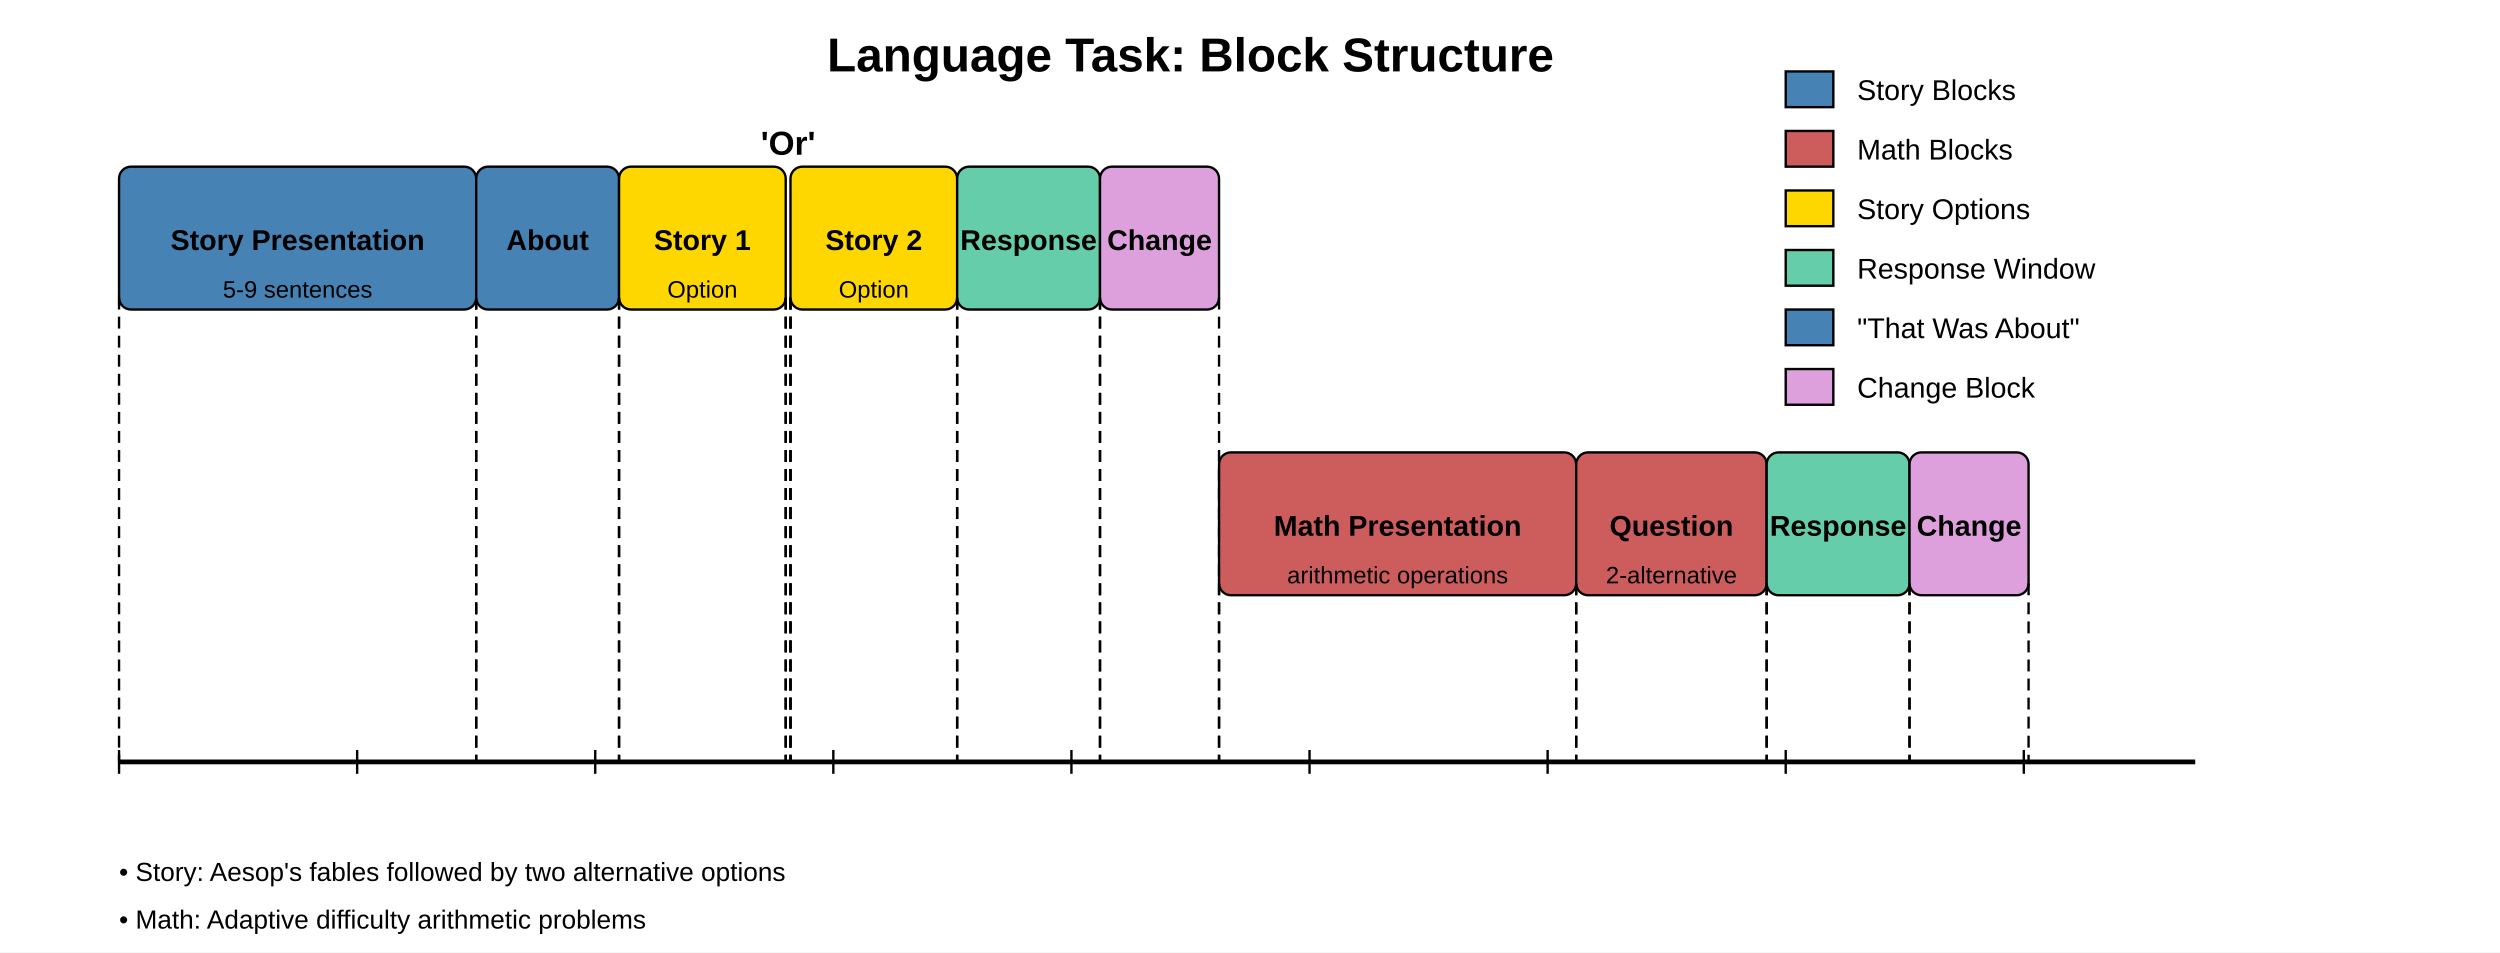
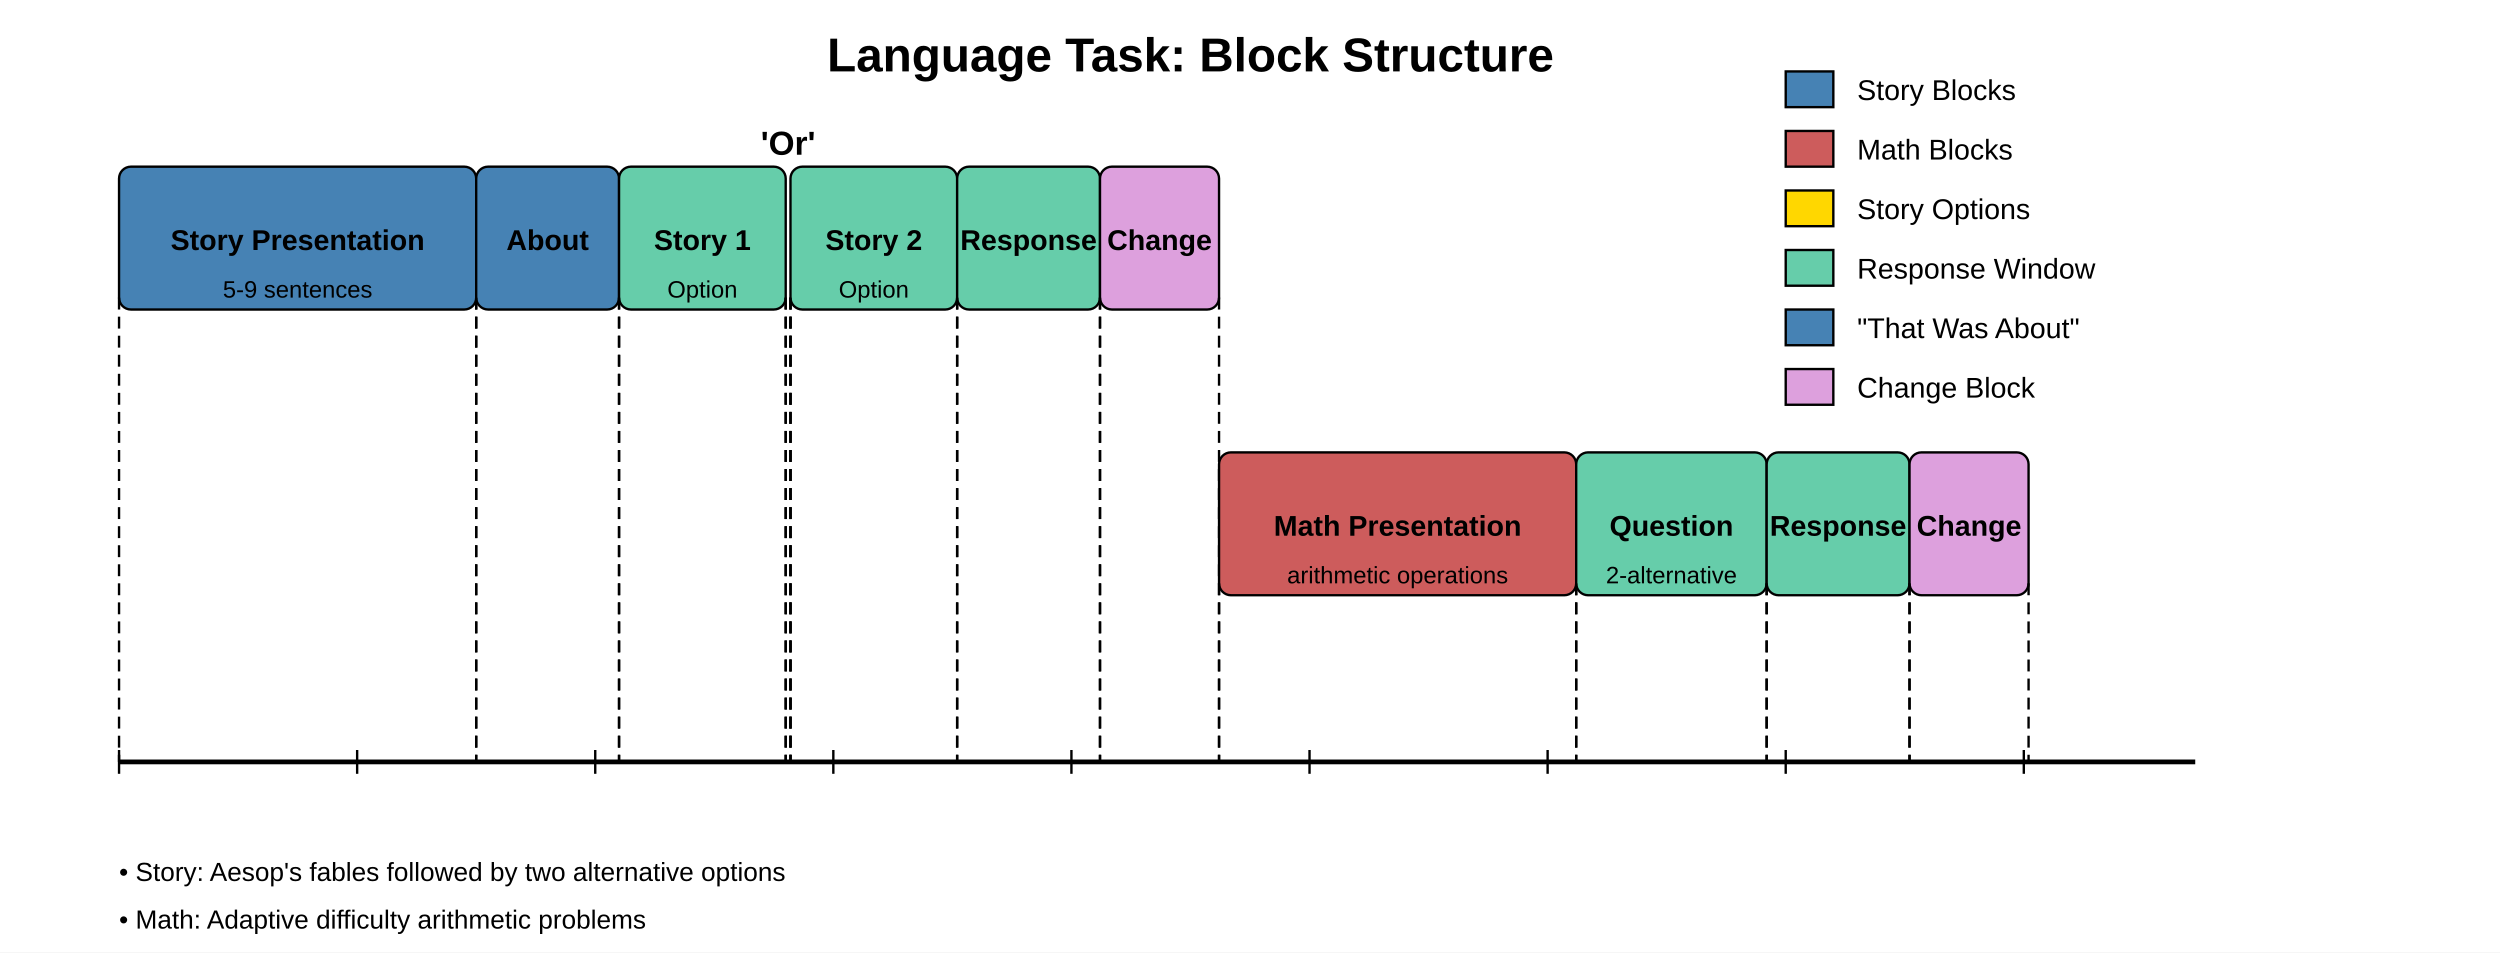
<svg xmlns="http://www.w3.org/2000/svg" baseProfile="tiny" height="400px" version="1.2" width="1050px">
  <defs />
  <rect fill="white" height="100%" width="100%" x="0" y="0" />
  <text font-family="Arial" font-size="20" font-weight="bold" text-anchor="middle" x="500" y="30">Language Task: Block Structure</text>
  <line stroke="black" stroke-width="2" x1="50" x2="922" y1="320" y2="320" />
  <line stroke="black" stroke-width="1" x1="50" x2="50" y1="315" y2="325" />
  <line stroke="black" stroke-width="1" x1="150" x2="150" y1="315" y2="325" />
  <line stroke="black" stroke-width="1" x1="250" x2="250" y1="315" y2="325" />
  <line stroke="black" stroke-width="1" x1="350" x2="350" y1="315" y2="325" />
  <line stroke="black" stroke-width="1" x1="450" x2="450" y1="315" y2="325" />
  <line stroke="black" stroke-width="1" x1="550" x2="550" y1="315" y2="325" />
  <line stroke="black" stroke-width="1" x1="650" x2="650" y1="315" y2="325" />
  <line stroke="black" stroke-width="1" x1="750" x2="750" y1="315" y2="325" />
  <line stroke="black" stroke-width="1" x1="850" x2="850" y1="315" y2="325" />
  <rect fill="#4682B4" height="60" rx="5" ry="5" stroke="black" stroke-width="1" width="150" x="50" y="70.0" />
  <text font-family="Arial" font-size="12" font-weight="bold" text-anchor="middle" x="125.0" y="105">Story Presentation</text>
  <text font-family="Arial" font-size="10" text-anchor="middle" x="125.0" y="125">5-9 sentences</text>
  <line stroke="black" stroke-dasharray="5,3" stroke-width="1" x1="50" x2="50" y1="125" y2="320" />
  <line stroke="black" stroke-dasharray="5,3" stroke-width="1" x1="200" x2="200" y1="125" y2="320" />
  <rect fill="#4682B4" height="60" rx="5" ry="5" stroke="black" stroke-width="1" width="60" x="200" y="70.0" />
  <text font-family="Arial" font-size="12" font-weight="bold" text-anchor="middle" x="230.0" y="105">About</text>
  <line stroke="black" stroke-dasharray="5,3" stroke-width="1" x1="200" x2="200" y1="125" y2="320" />
  <line stroke="black" stroke-dasharray="5,3" stroke-width="1" x1="260" x2="260" y1="125" y2="320" />
-   <rect fill="#FFD700" height="60" rx="5" ry="5" stroke="black" stroke-width="1" width="70" x="260" y="70.0" />
+   <rect fill="#66CDAA" height="60" rx="5" ry="5" stroke="black" stroke-width="1" width="70" x="260" y="70.0" />
  <text font-family="Arial" font-size="12" font-weight="bold" text-anchor="middle" x="295.0" y="105">Story 1</text>
  <text font-family="Arial" font-size="10" text-anchor="middle" x="295.0" y="125">Option</text>
  <line stroke="black" stroke-dasharray="5,3" stroke-width="1" x1="260" x2="260" y1="125" y2="320" />
  <line stroke="black" stroke-dasharray="5,3" stroke-width="1" x1="330" x2="330" y1="125" y2="320" />
  <text font-family="Arial" font-size="14" font-weight="bold" text-anchor="middle" x="331.0" y="65">'Or'</text>
  <line stroke="black" stroke-dasharray="5,3" stroke-width="1" x1="330" x2="330" y1="125" y2="320" />
  <line stroke="black" stroke-dasharray="5,3" stroke-width="1" x1="332" x2="332" y1="125" y2="320" />
  <line stroke="black" stroke-dasharray="5,3" stroke-width="1" x1="332" x2="332" y1="125" y2="320" />
-   <rect fill="#FFD700" height="60" rx="5" ry="5" stroke="black" stroke-width="1" width="70" x="332" y="70.0" />
+   <rect fill="#66CDAA" height="60" rx="5" ry="5" stroke="black" stroke-width="1" width="70" x="332" y="70.0" />
  <text font-family="Arial" font-size="12" font-weight="bold" text-anchor="middle" x="367.0" y="105">Story 2</text>
  <text font-family="Arial" font-size="10" text-anchor="middle" x="367.0" y="125">Option</text>
  <line stroke="black" stroke-dasharray="5,3" stroke-width="1" x1="332" x2="332" y1="125" y2="320" />
  <line stroke="black" stroke-dasharray="5,3" stroke-width="1" x1="402" x2="402" y1="125" y2="320" />
  <rect fill="#66CDAA" height="60" rx="5" ry="5" stroke="black" stroke-width="1" width="60" x="402" y="70.0" />
  <text font-family="Arial" font-size="12" font-weight="bold" text-anchor="middle" x="432.0" y="105">Response</text>
  <line stroke="black" stroke-dasharray="5,3" stroke-width="1" x1="402" x2="402" y1="125" y2="320" />
  <line stroke="black" stroke-dasharray="5,3" stroke-width="1" x1="462" x2="462" y1="125" y2="320" />
  <rect fill="#DDA0DD" height="60" rx="5" ry="5" stroke="black" stroke-width="1" width="50" x="462" y="70.0" />
  <text font-family="Arial" font-size="12" font-weight="bold" text-anchor="middle" x="487.0" y="105">Change</text>
  <line stroke="black" stroke-dasharray="5,3" stroke-width="1" x1="462" x2="462" y1="125" y2="320" />
  <line stroke="black" stroke-dasharray="5,3" stroke-width="1" x1="512" x2="512" y1="125" y2="320" />
  <rect fill="#CD5C5C" height="60" rx="5" ry="5" stroke="black" stroke-width="1" width="150" x="512" y="190.0" />
  <text font-family="Arial" font-size="12" font-weight="bold" text-anchor="middle" x="587.0" y="225">Math Presentation</text>
  <text font-family="Arial" font-size="10" text-anchor="middle" x="587.0" y="245">arithmetic operations</text>
  <line stroke="black" stroke-dasharray="5,3" stroke-width="1" x1="512" x2="512" y1="245" y2="320" />
  <line stroke="black" stroke-dasharray="5,3" stroke-width="1" x1="662" x2="662" y1="245" y2="320" />
-   <rect fill="#CD5C5C" height="60" rx="5" ry="5" stroke="black" stroke-width="1" width="80" x="662" y="190.0" />
+   <rect fill="#66CDAA" height="60" rx="5" ry="5" stroke="black" stroke-width="1" width="80" x="662" y="190.0" />
  <text font-family="Arial" font-size="12" font-weight="bold" text-anchor="middle" x="702.0" y="225">Question</text>
  <text font-family="Arial" font-size="10" text-anchor="middle" x="702.0" y="245">2-alternative</text>
  <line stroke="black" stroke-dasharray="5,3" stroke-width="1" x1="662" x2="662" y1="245" y2="320" />
  <line stroke="black" stroke-dasharray="5,3" stroke-width="1" x1="742" x2="742" y1="245" y2="320" />
  <rect fill="#66CDAA" height="60" rx="5" ry="5" stroke="black" stroke-width="1" width="60" x="742" y="190.0" />
  <text font-family="Arial" font-size="12" font-weight="bold" text-anchor="middle" x="772.0" y="225">Response</text>
  <line stroke="black" stroke-dasharray="5,3" stroke-width="1" x1="742" x2="742" y1="245" y2="320" />
  <line stroke="black" stroke-dasharray="5,3" stroke-width="1" x1="802" x2="802" y1="245" y2="320" />
  <rect fill="#DDA0DD" height="60" rx="5" ry="5" stroke="black" stroke-width="1" width="50" x="802" y="190.0" />
  <text font-family="Arial" font-size="12" font-weight="bold" text-anchor="middle" x="827.0" y="225">Change</text>
  <line stroke="black" stroke-dasharray="5,3" stroke-width="1" x1="802" x2="802" y1="245" y2="320" />
  <line stroke="black" stroke-dasharray="5,3" stroke-width="1" x1="852" x2="852" y1="245" y2="320" />
  <rect fill="#4682B4" height="15" stroke="black" stroke-width="1" width="20" x="750" y="30" />
  <text font-family="Arial" font-size="12" x="780" y="42">Story Blocks</text>
  <rect fill="#CD5C5C" height="15" stroke="black" stroke-width="1" width="20" x="750" y="55" />
  <text font-family="Arial" font-size="12" x="780" y="67">Math Blocks</text>
  <rect fill="#FFD700" height="15" stroke="black" stroke-width="1" width="20" x="750" y="80" />
  <text font-family="Arial" font-size="12" x="780" y="92">Story Options</text>
  <rect fill="#66CDAA" height="15" stroke="black" stroke-width="1" width="20" x="750" y="105" />
  <text font-family="Arial" font-size="12" x="780" y="117">Response Window</text>
  <rect fill="#4682B4" height="15" stroke="black" stroke-width="1" width="20" x="750" y="130" />
  <text font-family="Arial" font-size="12" x="780" y="142">"That Was About"</text>
  <rect fill="#DDA0DD" height="15" stroke="black" stroke-width="1" width="20" x="750" y="155" />
  <text font-family="Arial" font-size="12" x="780" y="167">Change Block</text>
  <text font-family="Arial" font-size="11" x="50" y="370">• Story: Aesop's fables followed by two alternative options</text>
  <text font-family="Arial" font-size="11" x="50" y="390">• Math: Adaptive difficulty arithmetic problems</text>
  <text font-family="Arial" font-size="11" x="50" y="410">• Added 'That Was About' block for ~1 second reflection</text>
</svg>
